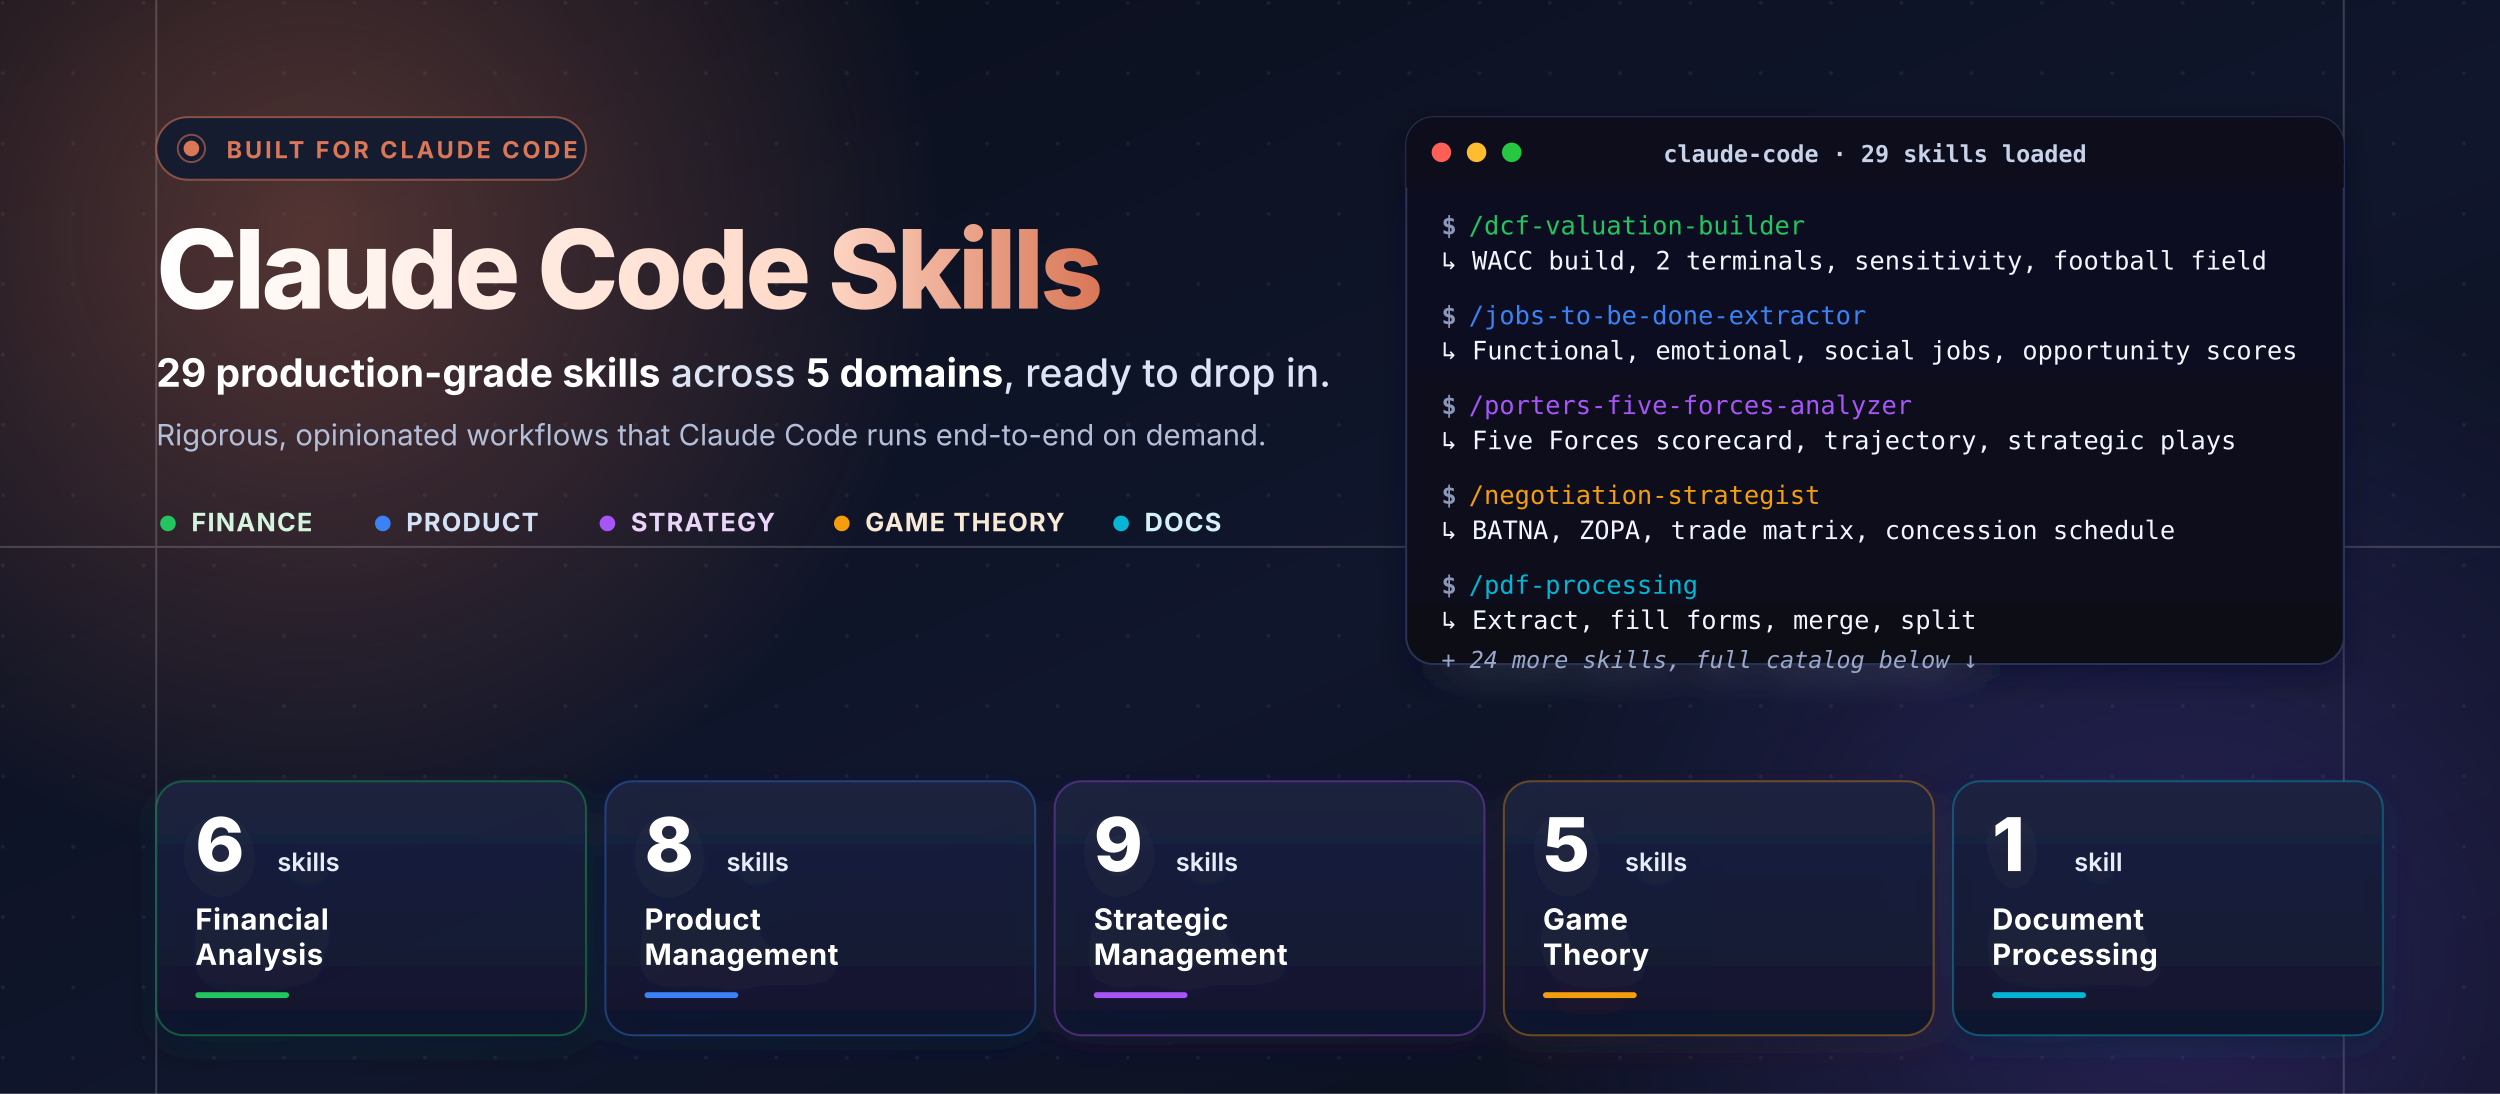
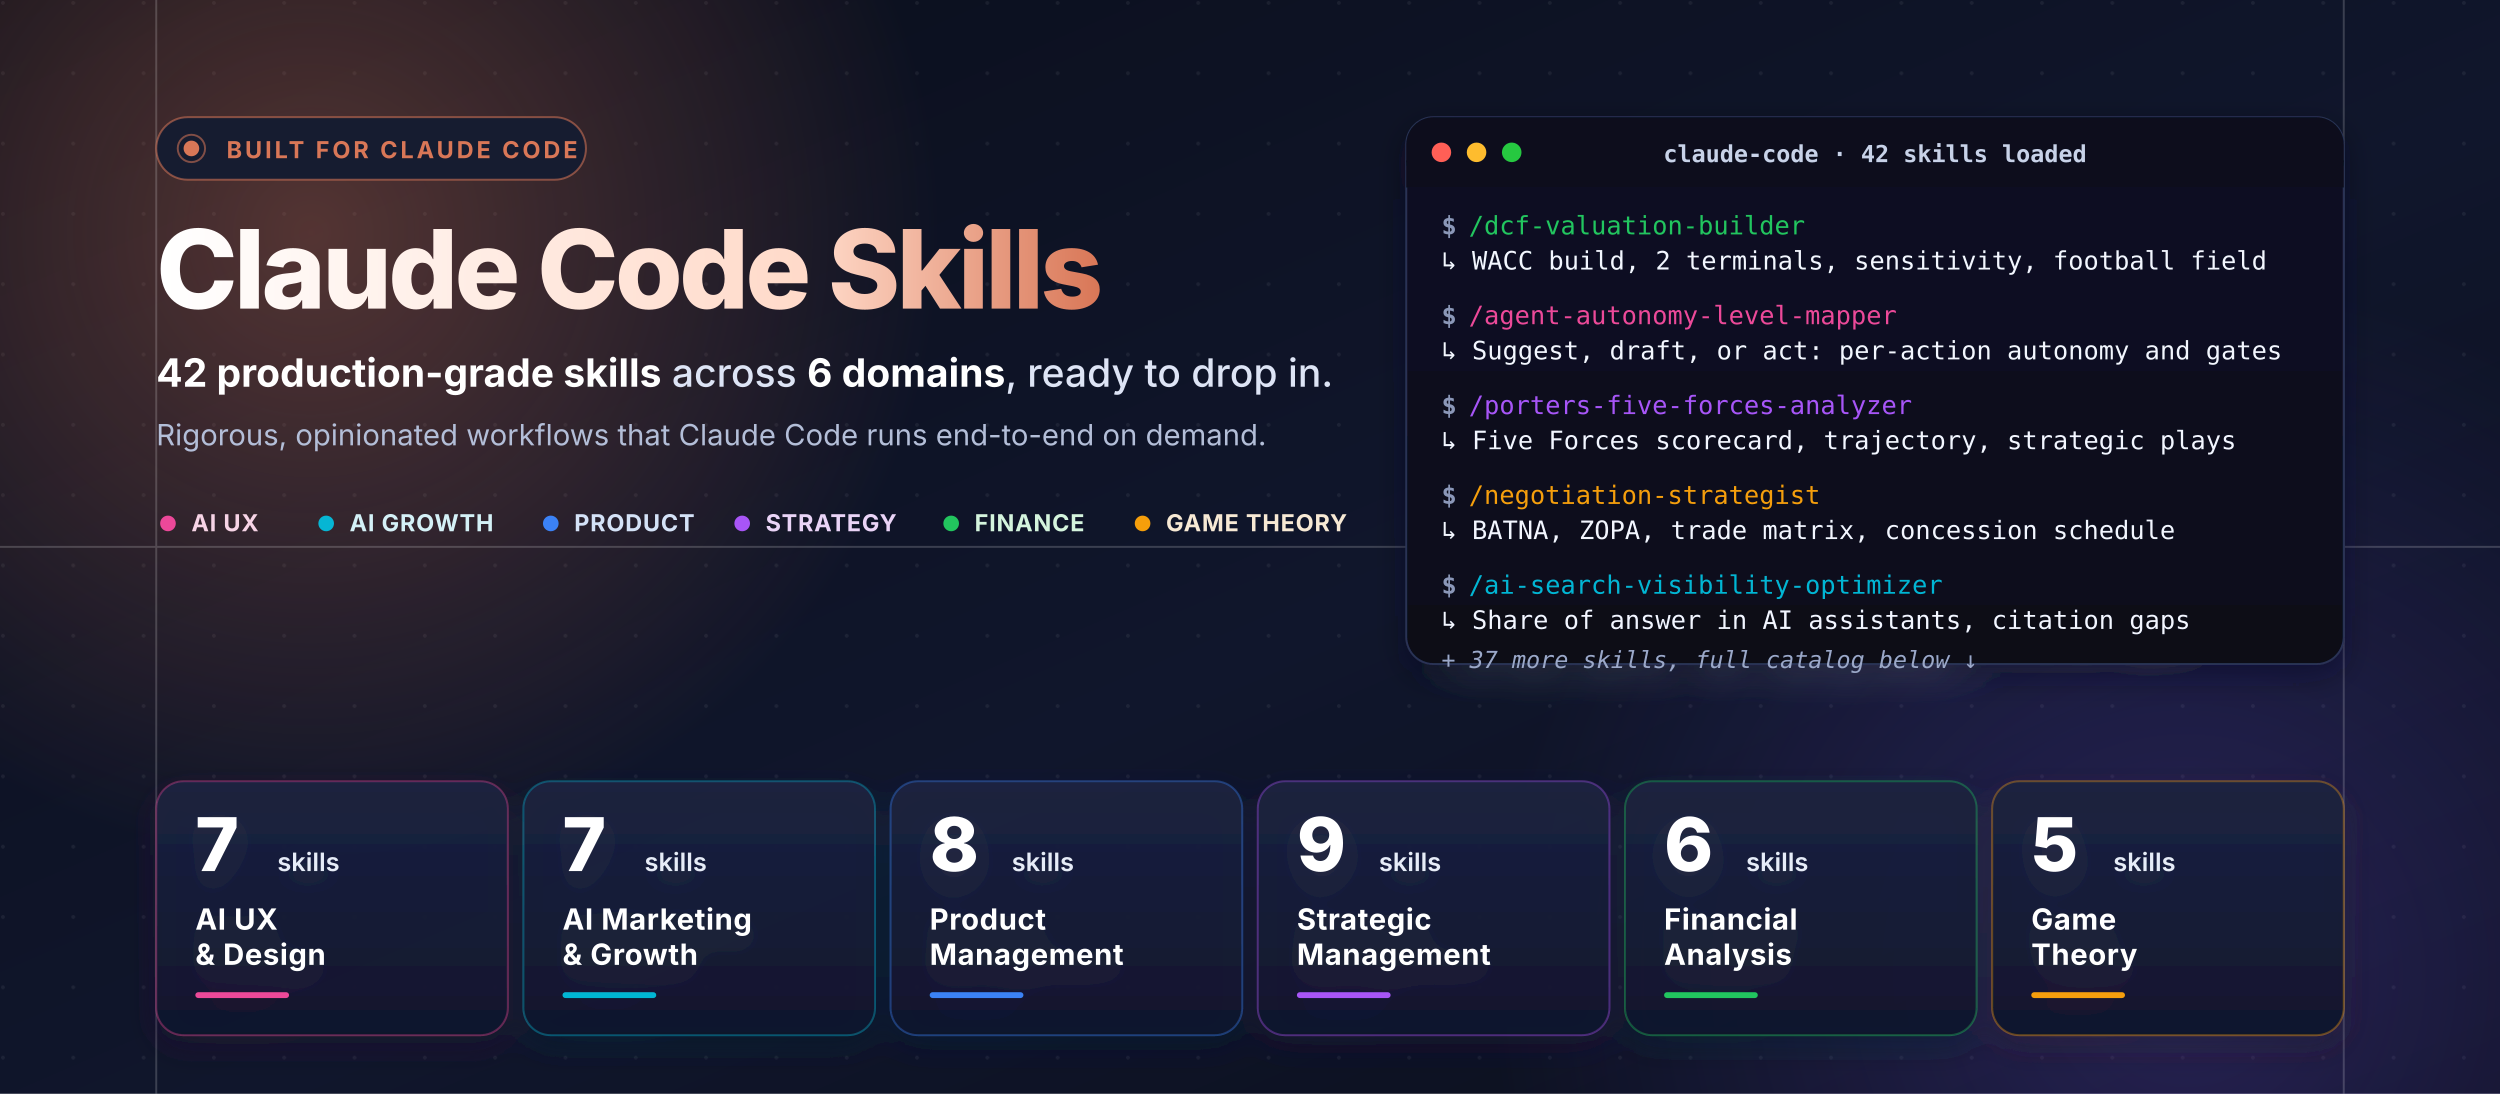
- <svg xmlns="http://www.w3.org/2000/svg" viewBox="0 0 1280 560" role="img" aria-label="Claude Code Skills. 29 production-grade skills across 5 domains.">
+ <svg xmlns="http://www.w3.org/2000/svg" viewBox="0 0 1280 560" role="img" aria-label="Claude Code Skills. 42 production-grade skills across 6 domains.">
  <defs>
    <linearGradient id="bg" x1="0" y1="0" x2="1" y2="1">
      <stop offset="0%" stop-color="#0a0e1a" />
      <stop offset="55%" stop-color="#10162c" />
      <stop offset="100%" stop-color="#0a0e1a" />
    </linearGradient>
    <radialGradient id="glowOrange" cx="50%" cy="50%" r="50%">
      <stop offset="0%" stop-color="#D97757" stop-opacity="0.35" />
      <stop offset="100%" stop-color="#D97757" stop-opacity="0" />
    </radialGradient>
    <radialGradient id="glowPurple" cx="50%" cy="50%" r="50%">
      <stop offset="0%" stop-color="#7c5cff" stop-opacity="0.24" />
      <stop offset="100%" stop-color="#7c5cff" stop-opacity="0" />
    </radialGradient>
    <linearGradient id="card" x1="0" y1="0" x2="0" y2="1">
      <stop offset="0%" stop-color="#1c2342" stop-opacity="0.96" />
      <stop offset="100%" stop-color="#10162c" stop-opacity="0.96" />
    </linearGradient>
    <linearGradient id="title" x1="0" y1="0" x2="1" y2="0">
      <stop offset="0%" stop-color="#ffffff" />
      <stop offset="70%" stop-color="#ffd9c8" />
      <stop offset="100%" stop-color="#D97757" />
    </linearGradient>
    <linearGradient id="termGrad" x1="0" y1="0" x2="0" y2="1">
      <stop offset="0%" stop-color="#0d1226" />
      <stop offset="100%" stop-color="#070a18" />
    </linearGradient>
    <pattern id="dots" x="0" y="0" width="36" height="36" patternUnits="userSpaceOnUse">
      <circle cx="1.5" cy="1.5" r="1" fill="#ffffff" opacity="0.06" />
    </pattern>
    <filter id="softShadow" x="-10%" y="-10%" width="120%" height="130%">
      <feGaussianBlur stdDeviation="8" result="b" />
      <feOffset dy="6" />
      <feComponentTransfer>
        <feFuncA type="linear" slope="0.4" />
      </feComponentTransfer>
      <feMerge>
        <feMergeNode />
        <feMergeNode in="SourceGraphic" />
      </feMerge>
    </filter>
  </defs>
  <rect width="1280" height="560" fill="url(#bg)" />
  <rect width="1280" height="560" fill="url(#dots)" />
  <circle cx="160" cy="120" r="320" fill="url(#glowOrange)" />
  <circle cx="1120" cy="500" r="360" fill="url(#glowPurple)" />
  <g opacity="0.18" stroke="#ffffff" stroke-width="1">
    <line x1="0" y1="280" x2="1280" y2="280" />
    <line x1="80" y1="0" x2="80" y2="560" />
    <line x1="1200" y1="0" x2="1200" y2="560" />
  </g>
  <g transform="translate(80, 60)">
    <rect x="0" y="0" width="220" height="32" rx="16" fill="#161c30" stroke="#D97757" stroke-opacity="0.55" stroke-width="1" />
    <circle cx="18" cy="16" r="4" fill="#D97757" />
    <circle cx="18" cy="16" r="7" fill="none" stroke="#D97757" stroke-opacity="0.55" stroke-width="1" />
    <text x="36" y="21" font-family="-apple-system, BlinkMacSystemFont, 'Segoe UI', Inter, sans-serif" font-size="12" font-weight="700" fill="#D97757" letter-spacing="1.5">BUILT FOR CLAUDE CODE</text>
  </g>
  <text x="80" y="158" font-family="-apple-system, BlinkMacSystemFont, 'Segoe UI', Inter, sans-serif" font-size="56" font-weight="800" fill="url(#title)" letter-spacing="-1.8">Claude Code Skills</text>
  <text x="80" y="198" font-family="-apple-system, BlinkMacSystemFont, 'Segoe UI', Inter, sans-serif" font-size="20" font-weight="500" fill="#dde4f5">
-     <tspan fill="#ffffff" font-weight="700">29 production-grade skills</tspan> across <tspan fill="#ffffff" font-weight="700">5 domains</tspan>, ready to drop in.
+     <tspan fill="#ffffff" font-weight="700">42 production-grade skills</tspan> across <tspan fill="#ffffff" font-weight="700">6 domains</tspan>, ready to drop in.
  </text>
  <text x="80" y="228" font-family="-apple-system, BlinkMacSystemFont, 'Segoe UI', Inter, sans-serif" font-size="15" font-weight="400" fill="#b3bed8">
    Rigorous, opinionated workflows that Claude Code runs end-to-end on demand.
  </text>
-   <g transform="translate(80, 258)" font-family="-apple-system, sans-serif" font-size="13" font-weight="700" letter-spacing="0.6">
+   <g transform="translate(80, 258)" font-family="-apple-system, sans-serif" font-size="12" font-weight="700" letter-spacing="0.4">
    <g transform="translate(0, 0)">
+       <circle cx="6" cy="10" r="4" fill="#ec4899" />
+       <text x="18" y="14" fill="#f7d4e6">AI UX</text>
+     </g>
+     <g transform="translate(81, 0)">
+       <circle cx="6" cy="10" r="4" fill="#06b6d4" />
+       <text x="18" y="14" fill="#d4f1f7">AI GROWTH</text>
+     </g>
+     <g transform="translate(196, 0)">
+       <circle cx="6" cy="10" r="4" fill="#3b82f6" />
+       <text x="18" y="14" fill="#d4e2f7">PRODUCT</text>
+     </g>
+     <g transform="translate(294, 0)">
+       <circle cx="6" cy="10" r="4" fill="#a855f7" />
+       <text x="18" y="14" fill="#ead4f7">STRATEGY</text>
+     </g>
+     <g transform="translate(401, 0)">
      <circle cx="6" cy="10" r="4" fill="#22c55e" />
      <text x="18" y="14" fill="#d4f4dd">FINANCE</text>
    </g>
-     <g transform="translate(110, 0)">
-       <circle cx="6" cy="10" r="4" fill="#3b82f6" />
-       <text x="18" y="14" fill="#d4e2f7">PRODUCT</text>
-     </g>
-     <g transform="translate(225, 0)">
-       <circle cx="6" cy="10" r="4" fill="#a855f7" />
-       <text x="18" y="14" fill="#ead4f7">STRATEGY</text>
-     </g>
-     <g transform="translate(345, 0)">
+     <g transform="translate(499, 0)">
      <circle cx="6" cy="10" r="4" fill="#f59e0b" />
      <text x="18" y="14" fill="#f7e9d4">GAME THEORY</text>
-     </g>
-     <g transform="translate(488, 0)">
-       <circle cx="6" cy="10" r="4" fill="#06b6d4" />
-       <text x="18" y="14" fill="#d4f1f7">DOCS</text>
    </g>
  </g>
  <g transform="translate(720, 60)" filter="url(#softShadow)">
    <rect width="480" height="280" rx="14" fill="url(#termGrad)" stroke="#2a3354" stroke-width="1" />
    <rect width="480" height="36" rx="14" fill="#0a0e1f" />
    <rect y="22" width="480" height="14" fill="#0a0e1f" />
    <circle cx="18" cy="18" r="5" fill="#ff5f57" />
    <circle cx="36" cy="18" r="5" fill="#febc2e" />
    <circle cx="54" cy="18" r="5" fill="#28c840" />
-     <text x="240" y="23" text-anchor="middle" font-family="ui-monospace, 'SF Mono', Menlo, Consolas, monospace" font-size="12" font-weight="600" fill="#c8d2e8">claude-code  ·  29 skills loaded</text>
+     <text x="240" y="23" text-anchor="middle" font-family="ui-monospace, 'SF Mono', Menlo, Consolas, monospace" font-size="12" font-weight="600" fill="#c8d2e8">claude-code  ·  42 skills loaded</text>
    <g font-family="ui-monospace, 'SF Mono', Menlo, Consolas, monospace" font-size="13" transform="translate(18, 60)">
      <text y="0" fill="#8b97b8" font-weight="700">$</text>
      <text x="14" y="0" fill="#22c55e">/dcf-valuation-builder</text>
      <text y="18" fill="#f3f6ff" font-weight="500">  ↳ WACC build, 2 terminals, sensitivity, football field</text>
      <text y="46" fill="#8b97b8" font-weight="700">$</text>
-       <text x="14" y="46" fill="#3b82f6">/jobs-to-be-done-extractor</text>
-       <text y="64" fill="#f3f6ff" font-weight="500">  ↳ Functional, emotional, social jobs, opportunity scores</text>
+       <text x="14" y="46" fill="#ec4899">/agent-autonomy-level-mapper</text>
+       <text y="64" fill="#f3f6ff" font-weight="500">  ↳ Suggest, draft, or act: per-action autonomy and gates</text>
      <text y="92" fill="#8b97b8" font-weight="700">$</text>
      <text x="14" y="92" fill="#a855f7">/porters-five-forces-analyzer</text>
      <text y="110" fill="#f3f6ff" font-weight="500">  ↳ Five Forces scorecard, trajectory, strategic plays</text>
      <text y="138" fill="#8b97b8" font-weight="700">$</text>
      <text x="14" y="138" fill="#f59e0b">/negotiation-strategist</text>
      <text y="156" fill="#f3f6ff" font-weight="500">  ↳ BATNA, ZOPA, trade matrix, concession schedule</text>
      <text y="184" fill="#8b97b8" font-weight="700">$</text>
-       <text x="14" y="184" fill="#06b6d4">/pdf-processing</text>
-       <text y="202" fill="#f3f6ff" font-weight="500">  ↳ Extract, fill forms, merge, split</text>
-       <text y="222" fill="#9ba8c8" font-size="12" font-style="italic">+ 24 more skills, full catalog below ↓</text>
+       <text x="14" y="184" fill="#06b6d4">/ai-search-visibility-optimizer</text>
+       <text y="202" fill="#f3f6ff" font-weight="500">  ↳ Share of answer in AI assistants, citation gaps</text>
+       <text y="222" fill="#9ba8c8" font-size="12" font-style="italic">+ 37 more skills, full catalog below ↓</text>
    </g>
  </g>
  <g transform="translate(80, 400)" filter="url(#softShadow)">
    <g transform="translate(0, 0)">
-       <rect width="220" height="130" rx="14" fill="url(#card)" stroke="#22c55e" stroke-opacity="0.35" stroke-width="1" />
+       <rect width="180" height="130" rx="14" fill="url(#card)" stroke="#ec4899" stroke-opacity="0.35" stroke-width="1" />
+       <text x="20" y="46" font-family="-apple-system, sans-serif" font-size="38" font-weight="800" fill="#ffffff">7</text>
+       <text x="62" y="46" font-family="-apple-system, sans-serif" font-size="13" font-weight="600" fill="#e6ecf8">skills</text>
+       <text x="20" y="76" font-family="-apple-system, sans-serif" font-size="15" font-weight="700" fill="#ffffff" letter-spacing="0.3">AI UX</text>
+       <text x="20" y="94" font-family="-apple-system, sans-serif" font-size="15" font-weight="700" fill="#ffffff" letter-spacing="0.3">&amp; Design</text>
+       <rect x="20" y="108" width="48" height="3" rx="1.5" fill="#ec4899" />
+     </g>
+     <g transform="translate(188, 0)">
+       <rect width="180" height="130" rx="14" fill="url(#card)" stroke="#06b6d4" stroke-opacity="0.35" stroke-width="1" />
+       <text x="20" y="46" font-family="-apple-system, sans-serif" font-size="38" font-weight="800" fill="#ffffff">7</text>
+       <text x="62" y="46" font-family="-apple-system, sans-serif" font-size="13" font-weight="600" fill="#e6ecf8">skills</text>
+       <text x="20" y="76" font-family="-apple-system, sans-serif" font-size="15" font-weight="700" fill="#ffffff" letter-spacing="0.3">AI Marketing</text>
+       <text x="20" y="94" font-family="-apple-system, sans-serif" font-size="15" font-weight="700" fill="#ffffff" letter-spacing="0.3">&amp; Growth</text>
+       <rect x="20" y="108" width="48" height="3" rx="1.5" fill="#06b6d4" />
+     </g>
+     <g transform="translate(376, 0)">
+       <rect width="180" height="130" rx="14" fill="url(#card)" stroke="#3b82f6" stroke-opacity="0.35" stroke-width="1" />
+       <text x="20" y="46" font-family="-apple-system, sans-serif" font-size="38" font-weight="800" fill="#ffffff">8</text>
+       <text x="62" y="46" font-family="-apple-system, sans-serif" font-size="13" font-weight="600" fill="#e6ecf8">skills</text>
+       <text x="20" y="76" font-family="-apple-system, sans-serif" font-size="15" font-weight="700" fill="#ffffff" letter-spacing="0.3">Product</text>
+       <text x="20" y="94" font-family="-apple-system, sans-serif" font-size="15" font-weight="700" fill="#ffffff" letter-spacing="0.3">Management</text>
+       <rect x="20" y="108" width="48" height="3" rx="1.5" fill="#3b82f6" />
+     </g>
+     <g transform="translate(564, 0)">
+       <rect width="180" height="130" rx="14" fill="url(#card)" stroke="#a855f7" stroke-opacity="0.35" stroke-width="1" />
+       <text x="20" y="46" font-family="-apple-system, sans-serif" font-size="38" font-weight="800" fill="#ffffff">9</text>
+       <text x="62" y="46" font-family="-apple-system, sans-serif" font-size="13" font-weight="600" fill="#e6ecf8">skills</text>
+       <text x="20" y="76" font-family="-apple-system, sans-serif" font-size="15" font-weight="700" fill="#ffffff" letter-spacing="0.3">Strategic</text>
+       <text x="20" y="94" font-family="-apple-system, sans-serif" font-size="15" font-weight="700" fill="#ffffff" letter-spacing="0.3">Management</text>
+       <rect x="20" y="108" width="48" height="3" rx="1.5" fill="#a855f7" />
+     </g>
+     <g transform="translate(752, 0)">
+       <rect width="180" height="130" rx="14" fill="url(#card)" stroke="#22c55e" stroke-opacity="0.35" stroke-width="1" />
      <text x="20" y="46" font-family="-apple-system, sans-serif" font-size="38" font-weight="800" fill="#ffffff">6</text>
      <text x="62" y="46" font-family="-apple-system, sans-serif" font-size="13" font-weight="600" fill="#e6ecf8">skills</text>
      <text x="20" y="76" font-family="-apple-system, sans-serif" font-size="15" font-weight="700" fill="#ffffff" letter-spacing="0.3">Financial</text>
      <text x="20" y="94" font-family="-apple-system, sans-serif" font-size="15" font-weight="700" fill="#ffffff" letter-spacing="0.3">Analysis</text>
      <rect x="20" y="108" width="48" height="3" rx="1.5" fill="#22c55e" />
    </g>
-     <g transform="translate(230, 0)">
-       <rect width="220" height="130" rx="14" fill="url(#card)" stroke="#3b82f6" stroke-opacity="0.35" stroke-width="1" />
-       <text x="20" y="46" font-family="-apple-system, sans-serif" font-size="38" font-weight="800" fill="#ffffff">8</text>
-       <text x="62" y="46" font-family="-apple-system, sans-serif" font-size="13" font-weight="600" fill="#e6ecf8">skills</text>
-       <text x="20" y="76" font-family="-apple-system, sans-serif" font-size="15" font-weight="700" fill="#ffffff" letter-spacing="0.3">Product</text>
-       <text x="20" y="94" font-family="-apple-system, sans-serif" font-size="15" font-weight="700" fill="#ffffff" letter-spacing="0.3">Management</text>
-       <rect x="20" y="108" width="48" height="3" rx="1.5" fill="#3b82f6" />
-     </g>
-     <g transform="translate(460, 0)">
-       <rect width="220" height="130" rx="14" fill="url(#card)" stroke="#a855f7" stroke-opacity="0.35" stroke-width="1" />
-       <text x="20" y="46" font-family="-apple-system, sans-serif" font-size="38" font-weight="800" fill="#ffffff">9</text>
-       <text x="62" y="46" font-family="-apple-system, sans-serif" font-size="13" font-weight="600" fill="#e6ecf8">skills</text>
-       <text x="20" y="76" font-family="-apple-system, sans-serif" font-size="15" font-weight="700" fill="#ffffff" letter-spacing="0.3">Strategic</text>
-       <text x="20" y="94" font-family="-apple-system, sans-serif" font-size="15" font-weight="700" fill="#ffffff" letter-spacing="0.3">Management</text>
-       <rect x="20" y="108" width="48" height="3" rx="1.5" fill="#a855f7" />
-     </g>
-     <g transform="translate(690, 0)">
-       <rect width="220" height="130" rx="14" fill="url(#card)" stroke="#f59e0b" stroke-opacity="0.35" stroke-width="1" />
+     <g transform="translate(940, 0)">
+       <rect width="180" height="130" rx="14" fill="url(#card)" stroke="#f59e0b" stroke-opacity="0.35" stroke-width="1" />
      <text x="20" y="46" font-family="-apple-system, sans-serif" font-size="38" font-weight="800" fill="#ffffff">5</text>
      <text x="62" y="46" font-family="-apple-system, sans-serif" font-size="13" font-weight="600" fill="#e6ecf8">skills</text>
      <text x="20" y="76" font-family="-apple-system, sans-serif" font-size="15" font-weight="700" fill="#ffffff" letter-spacing="0.3">Game</text>
      <text x="20" y="94" font-family="-apple-system, sans-serif" font-size="15" font-weight="700" fill="#ffffff" letter-spacing="0.3">Theory</text>
      <rect x="20" y="108" width="48" height="3" rx="1.5" fill="#f59e0b" />
    </g>
-     <g transform="translate(920, 0)">
-       <rect width="220" height="130" rx="14" fill="url(#card)" stroke="#06b6d4" stroke-opacity="0.35" stroke-width="1" />
-       <text x="20" y="46" font-family="-apple-system, sans-serif" font-size="38" font-weight="800" fill="#ffffff">1</text>
-       <text x="62" y="46" font-family="-apple-system, sans-serif" font-size="13" font-weight="600" fill="#e6ecf8">skill</text>
-       <text x="20" y="76" font-family="-apple-system, sans-serif" font-size="15" font-weight="700" fill="#ffffff" letter-spacing="0.3">Document</text>
-       <text x="20" y="94" font-family="-apple-system, sans-serif" font-size="15" font-weight="700" fill="#ffffff" letter-spacing="0.3">Processing</text>
-       <rect x="20" y="108" width="48" height="3" rx="1.5" fill="#06b6d4" />
-     </g>
  </g>
</svg>
